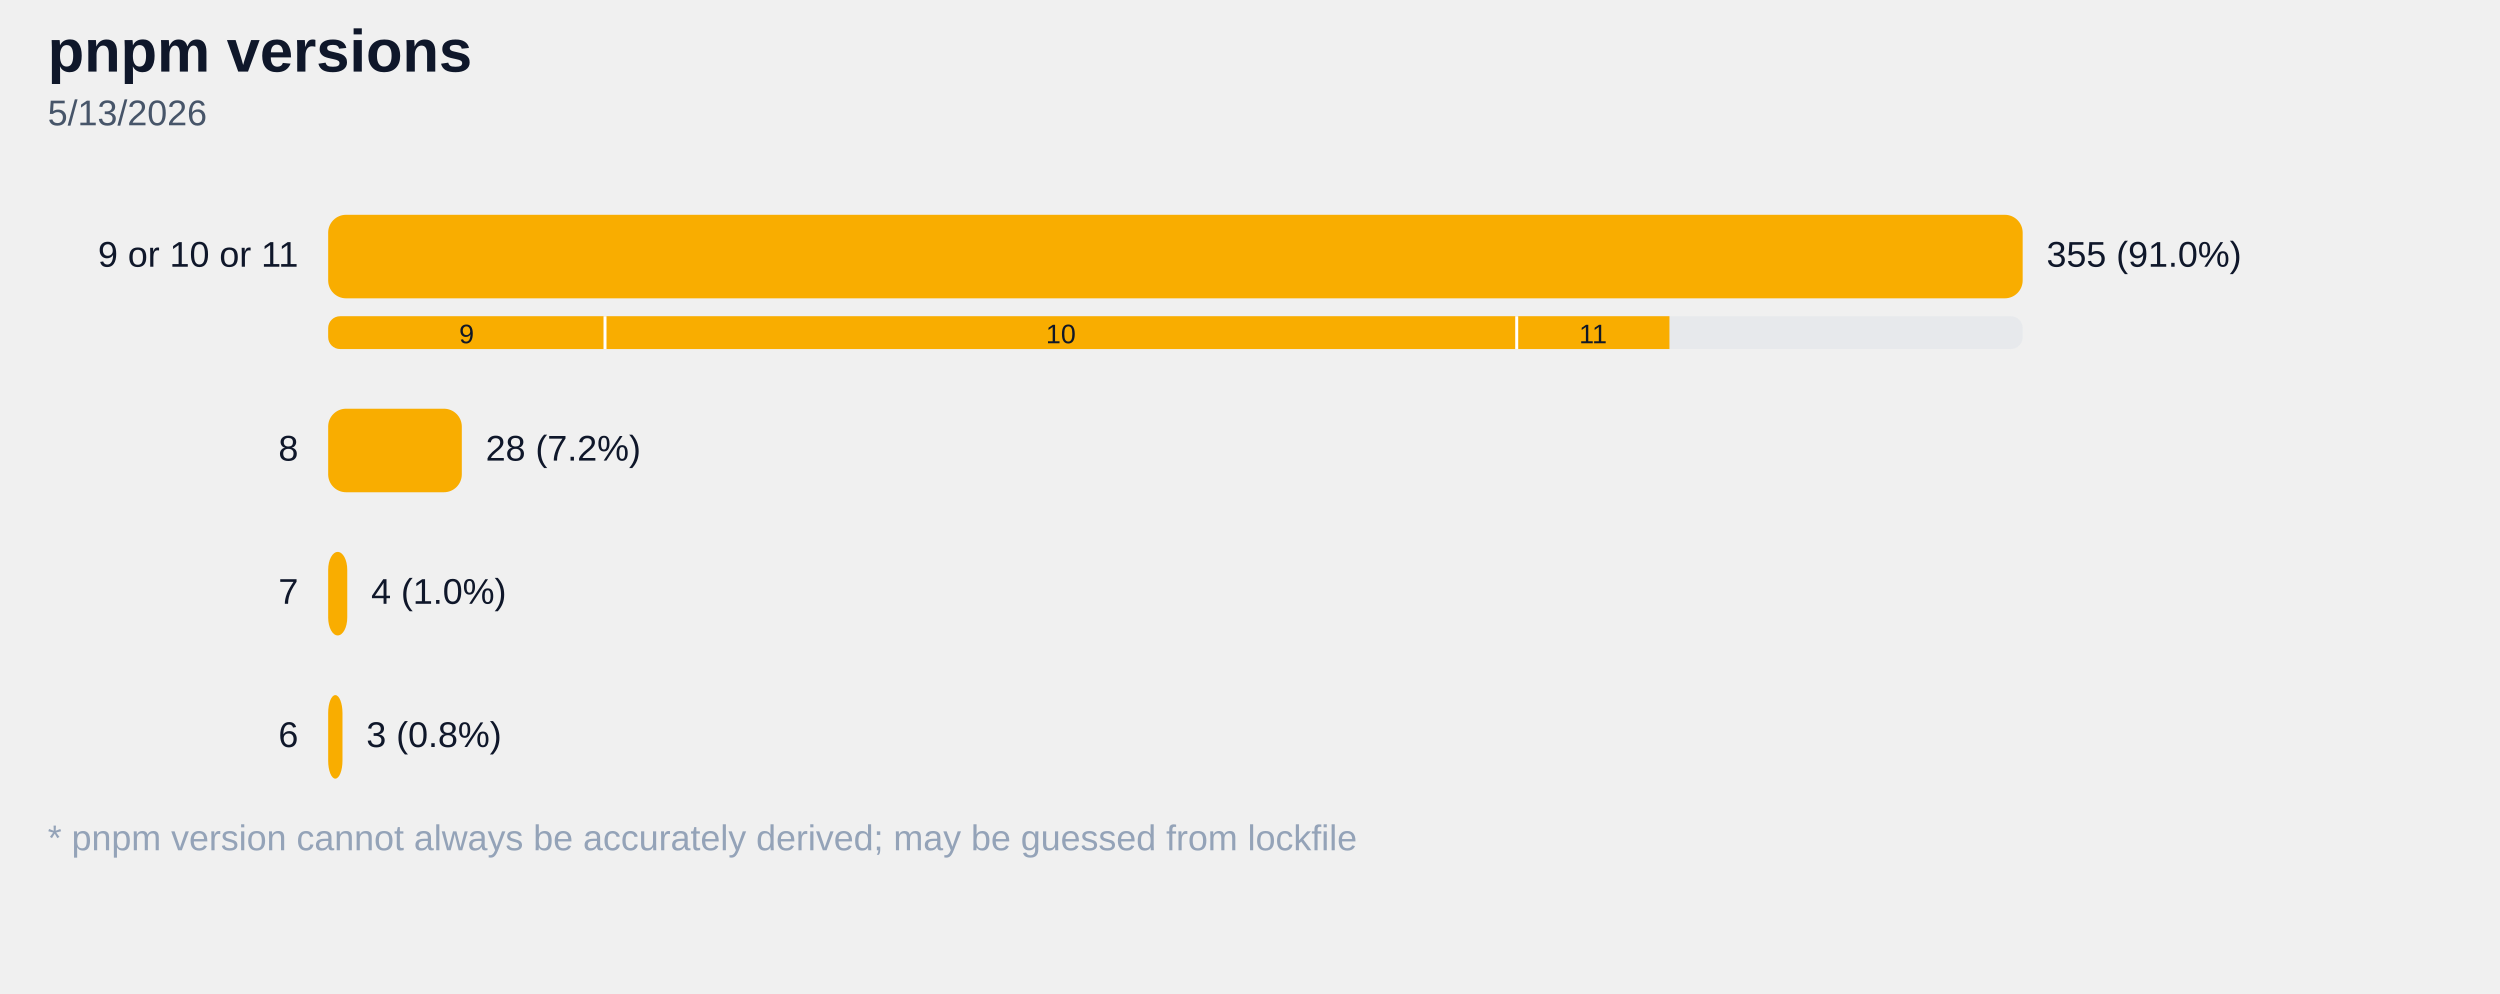
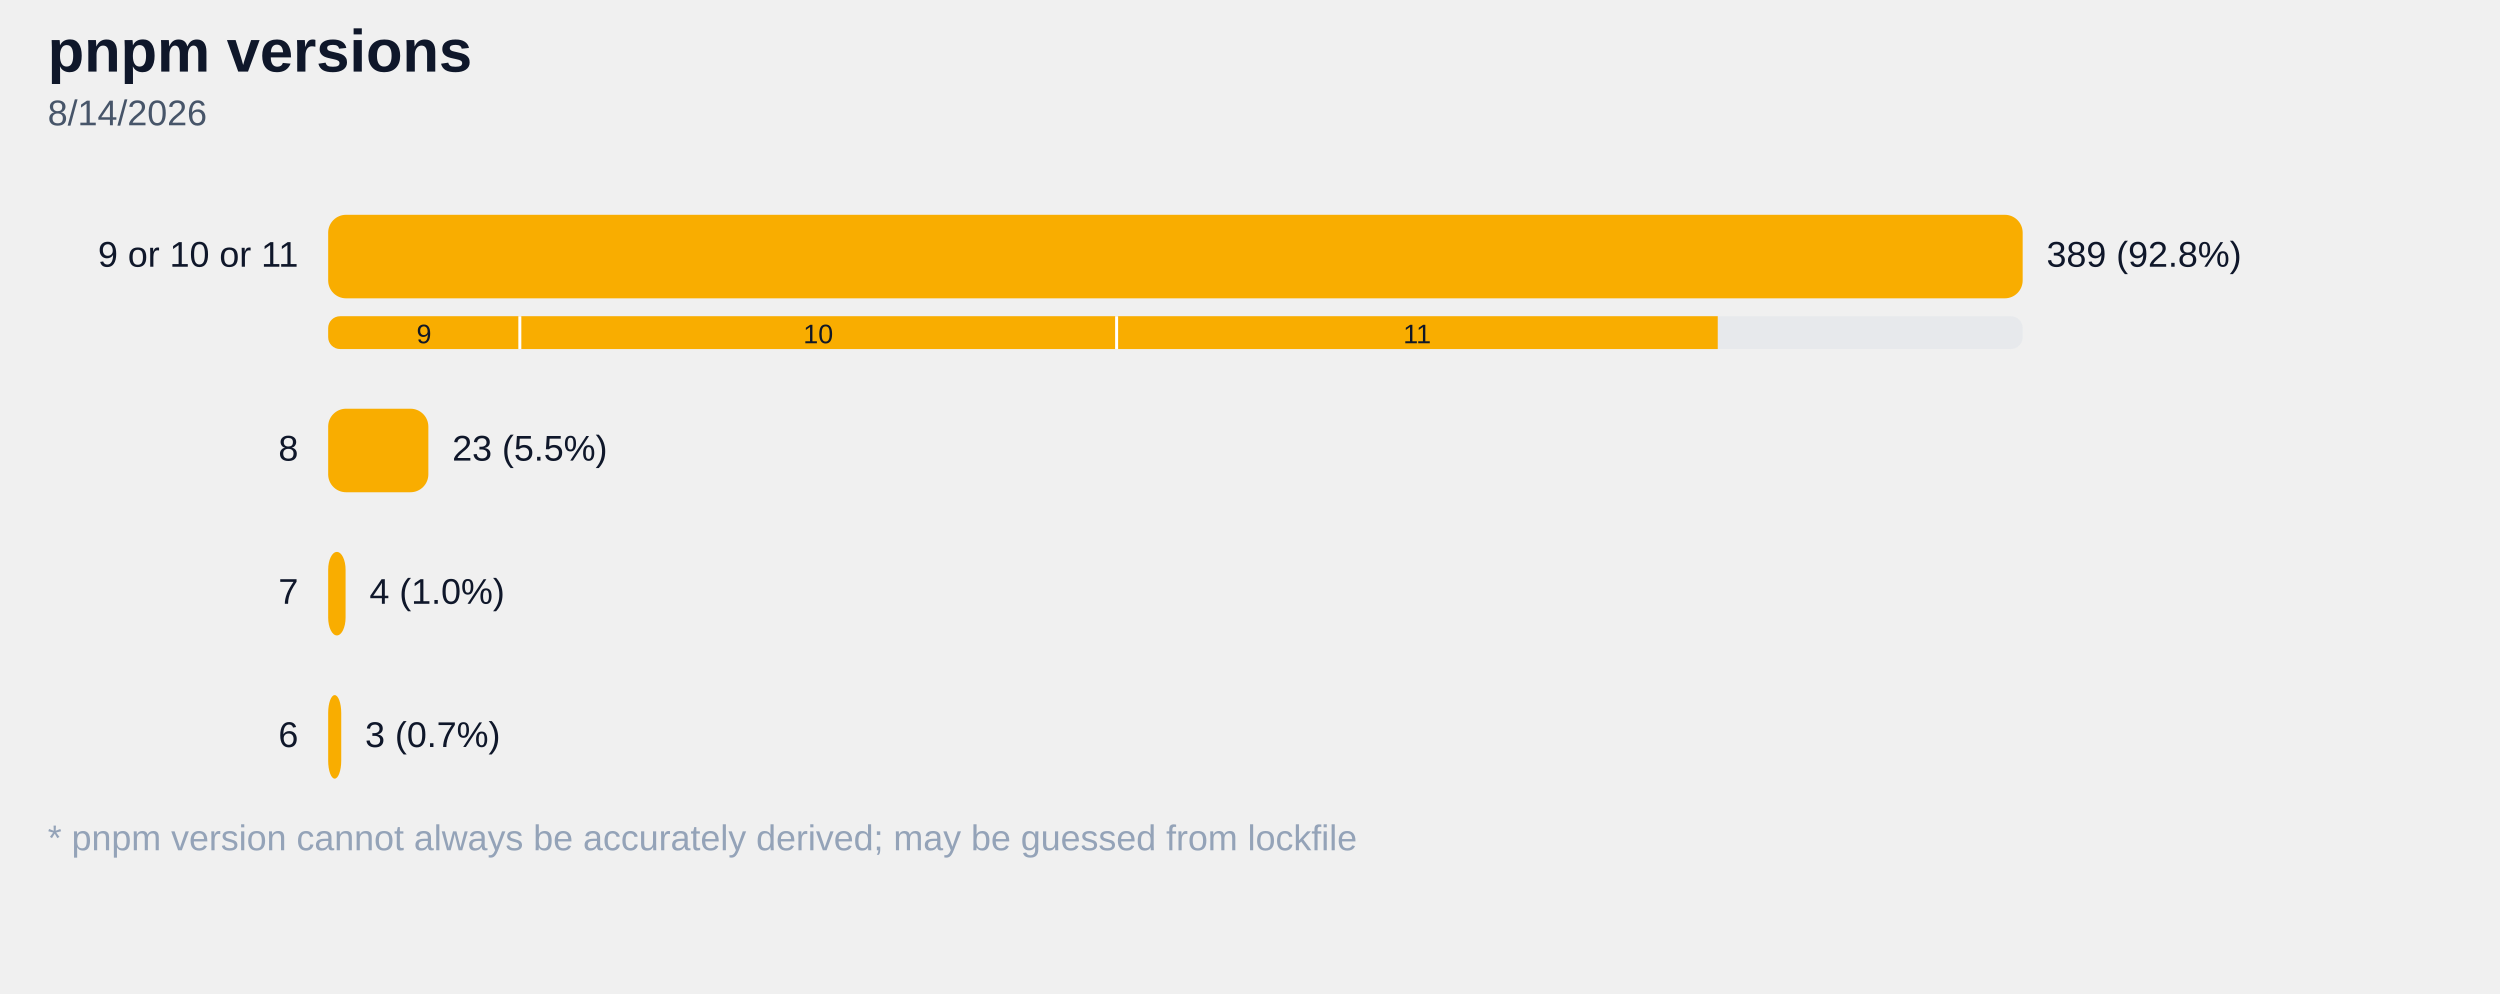
<svg xmlns="http://www.w3.org/2000/svg" width="838" height="333" viewBox="0 0 838 333" role="img" aria-label="pnpm versions">
  <style>
    text { font-family: "Helvetica Neue", Arial, sans-serif; }
    .title { font-size: 20px; font-weight: 700; fill: #0f172a; }
    .subtitle { font-size: 12px; fill: #475569; }
    .footer { font-size: 12px; fill: #94a3b8; }
    .label { font-size: 12px; text-anchor: end; fill: #0f172a; }
    .value { font-size: 12px; fill: #0f172a; }
  </style>
  <text class="title" x="16" y="24">pnpm versions</text>
-   <text class="subtitle" x="16" y="42">5/13/2026</text>
+   <text class="subtitle" x="16" y="42">8/14/2026</text>
  <g class="bars">
    <g class="bar" data-label="9 or 10 or 11">
      <text class="label" x="100" y="86" dominant-baseline="middle">9 or 10 or 11</text>
      <rect x="110" y="72" width="568" height="28" rx="6" fill="#f9ad00" />
-       <text class="value" x="686" y="86" dominant-baseline="middle">355 (91.0%)</text>
+       <text class="value" x="686" y="86" dominant-baseline="middle">389 (92.8%)</text>
      <clipPath id="mini-bar-light-0-9-or-10-or-11">
        <rect x="110" y="106" width="568" height="11" rx="4" />
      </clipPath>
      <rect x="110" y="106" width="568" height="11" rx="4" fill="#cbd5e1" opacity="0.25" />
      <g clip-path="url(#mini-bar-light-0-9-or-10-or-11)">
-         <rect x="110" y="106" width="92.8" height="11" fill="#f9ad00" />
-         <text x="156.4" y="112.5" text-anchor="middle" dominant-baseline="middle" font-size="9" fill="#111827">9</text>
-         <rect x="202.8" y="106" width="305.6" height="11" fill="#f9ad00" />
-         <line x1="202.8" y1="106" x2="202.8" y2="117" stroke="#ffffff" stroke-width="1" />
-         <text x="355.6" y="112.5" text-anchor="middle" dominant-baseline="middle" font-size="9" fill="#111827">10</text>
-         <rect x="508.4" y="106" width="51.2" height="11" fill="#f9ad00" />
-         <line x1="508.4" y1="106" x2="508.4" y2="117" stroke="#ffffff" stroke-width="1" />
-         <text x="534" y="112.5" text-anchor="middle" dominant-baseline="middle" font-size="9" fill="#111827">11</text>
+         <rect x="110" y="106" width="64.247" height="11" fill="#f9ad00" />
+         <text x="142.123" y="112.5" text-anchor="middle" dominant-baseline="middle" font-size="9" fill="#111827">9</text>
+         <rect x="174.247" y="106" width="200.041" height="11" fill="#f9ad00" />
+         <line x1="174.247" y1="106" x2="174.247" y2="117" stroke="#ffffff" stroke-width="1" />
+         <text x="274.267" y="112.5" text-anchor="middle" dominant-baseline="middle" font-size="9" fill="#111827">10</text>
+         <rect x="374.288" y="106" width="201.501" height="11" fill="#f9ad00" />
+         <line x1="374.288" y1="106" x2="374.288" y2="117" stroke="#ffffff" stroke-width="1" />
+         <text x="475.039" y="112.5" text-anchor="middle" dominant-baseline="middle" font-size="9" fill="#111827">11</text>
      </g>
    </g>
    <g class="bar" data-label="8">
      <text class="label" x="100" y="151" dominant-baseline="middle">8</text>
-       <rect x="110" y="137" width="44.8" height="28" rx="6" fill="#f9ad00" />
-       <text class="value" x="162.8" y="151" dominant-baseline="middle">28 (7.2%)</text>
+       <rect x="110" y="137" width="33.584" height="28" rx="6" fill="#f9ad00" />
+       <text class="value" x="151.584" y="151" dominant-baseline="middle">23 (5.5%)</text>
    </g>
    <g class="bar" data-label="7">
      <text class="label" x="100" y="199" dominant-baseline="middle">7</text>
-       <rect x="110" y="185" width="6.4" height="28" rx="6" fill="#f9ad00" />
-       <text class="value" x="124.4" y="199" dominant-baseline="middle">4 (1.0%)</text>
+       <rect x="110" y="185" width="5.841" height="28" rx="6" fill="#f9ad00" />
+       <text class="value" x="123.841" y="199" dominant-baseline="middle">4 (1.0%)</text>
    </g>
    <g class="bar" data-label="6">
      <text class="label" x="100" y="247" dominant-baseline="middle">6</text>
-       <rect x="110" y="233" width="4.8" height="28" rx="6" fill="#f9ad00" />
-       <text class="value" x="122.8" y="247" dominant-baseline="middle">3 (0.8%)</text>
+       <rect x="110" y="233" width="4.38" height="28" rx="6" fill="#f9ad00" />
+       <text class="value" x="122.38" y="247" dominant-baseline="middle">3 (0.7%)</text>
    </g>
  </g>
  <text class="footer" x="16" y="285">* pnpm version cannot always be accurately derived; may be guessed from lockfile</text>
</svg>
